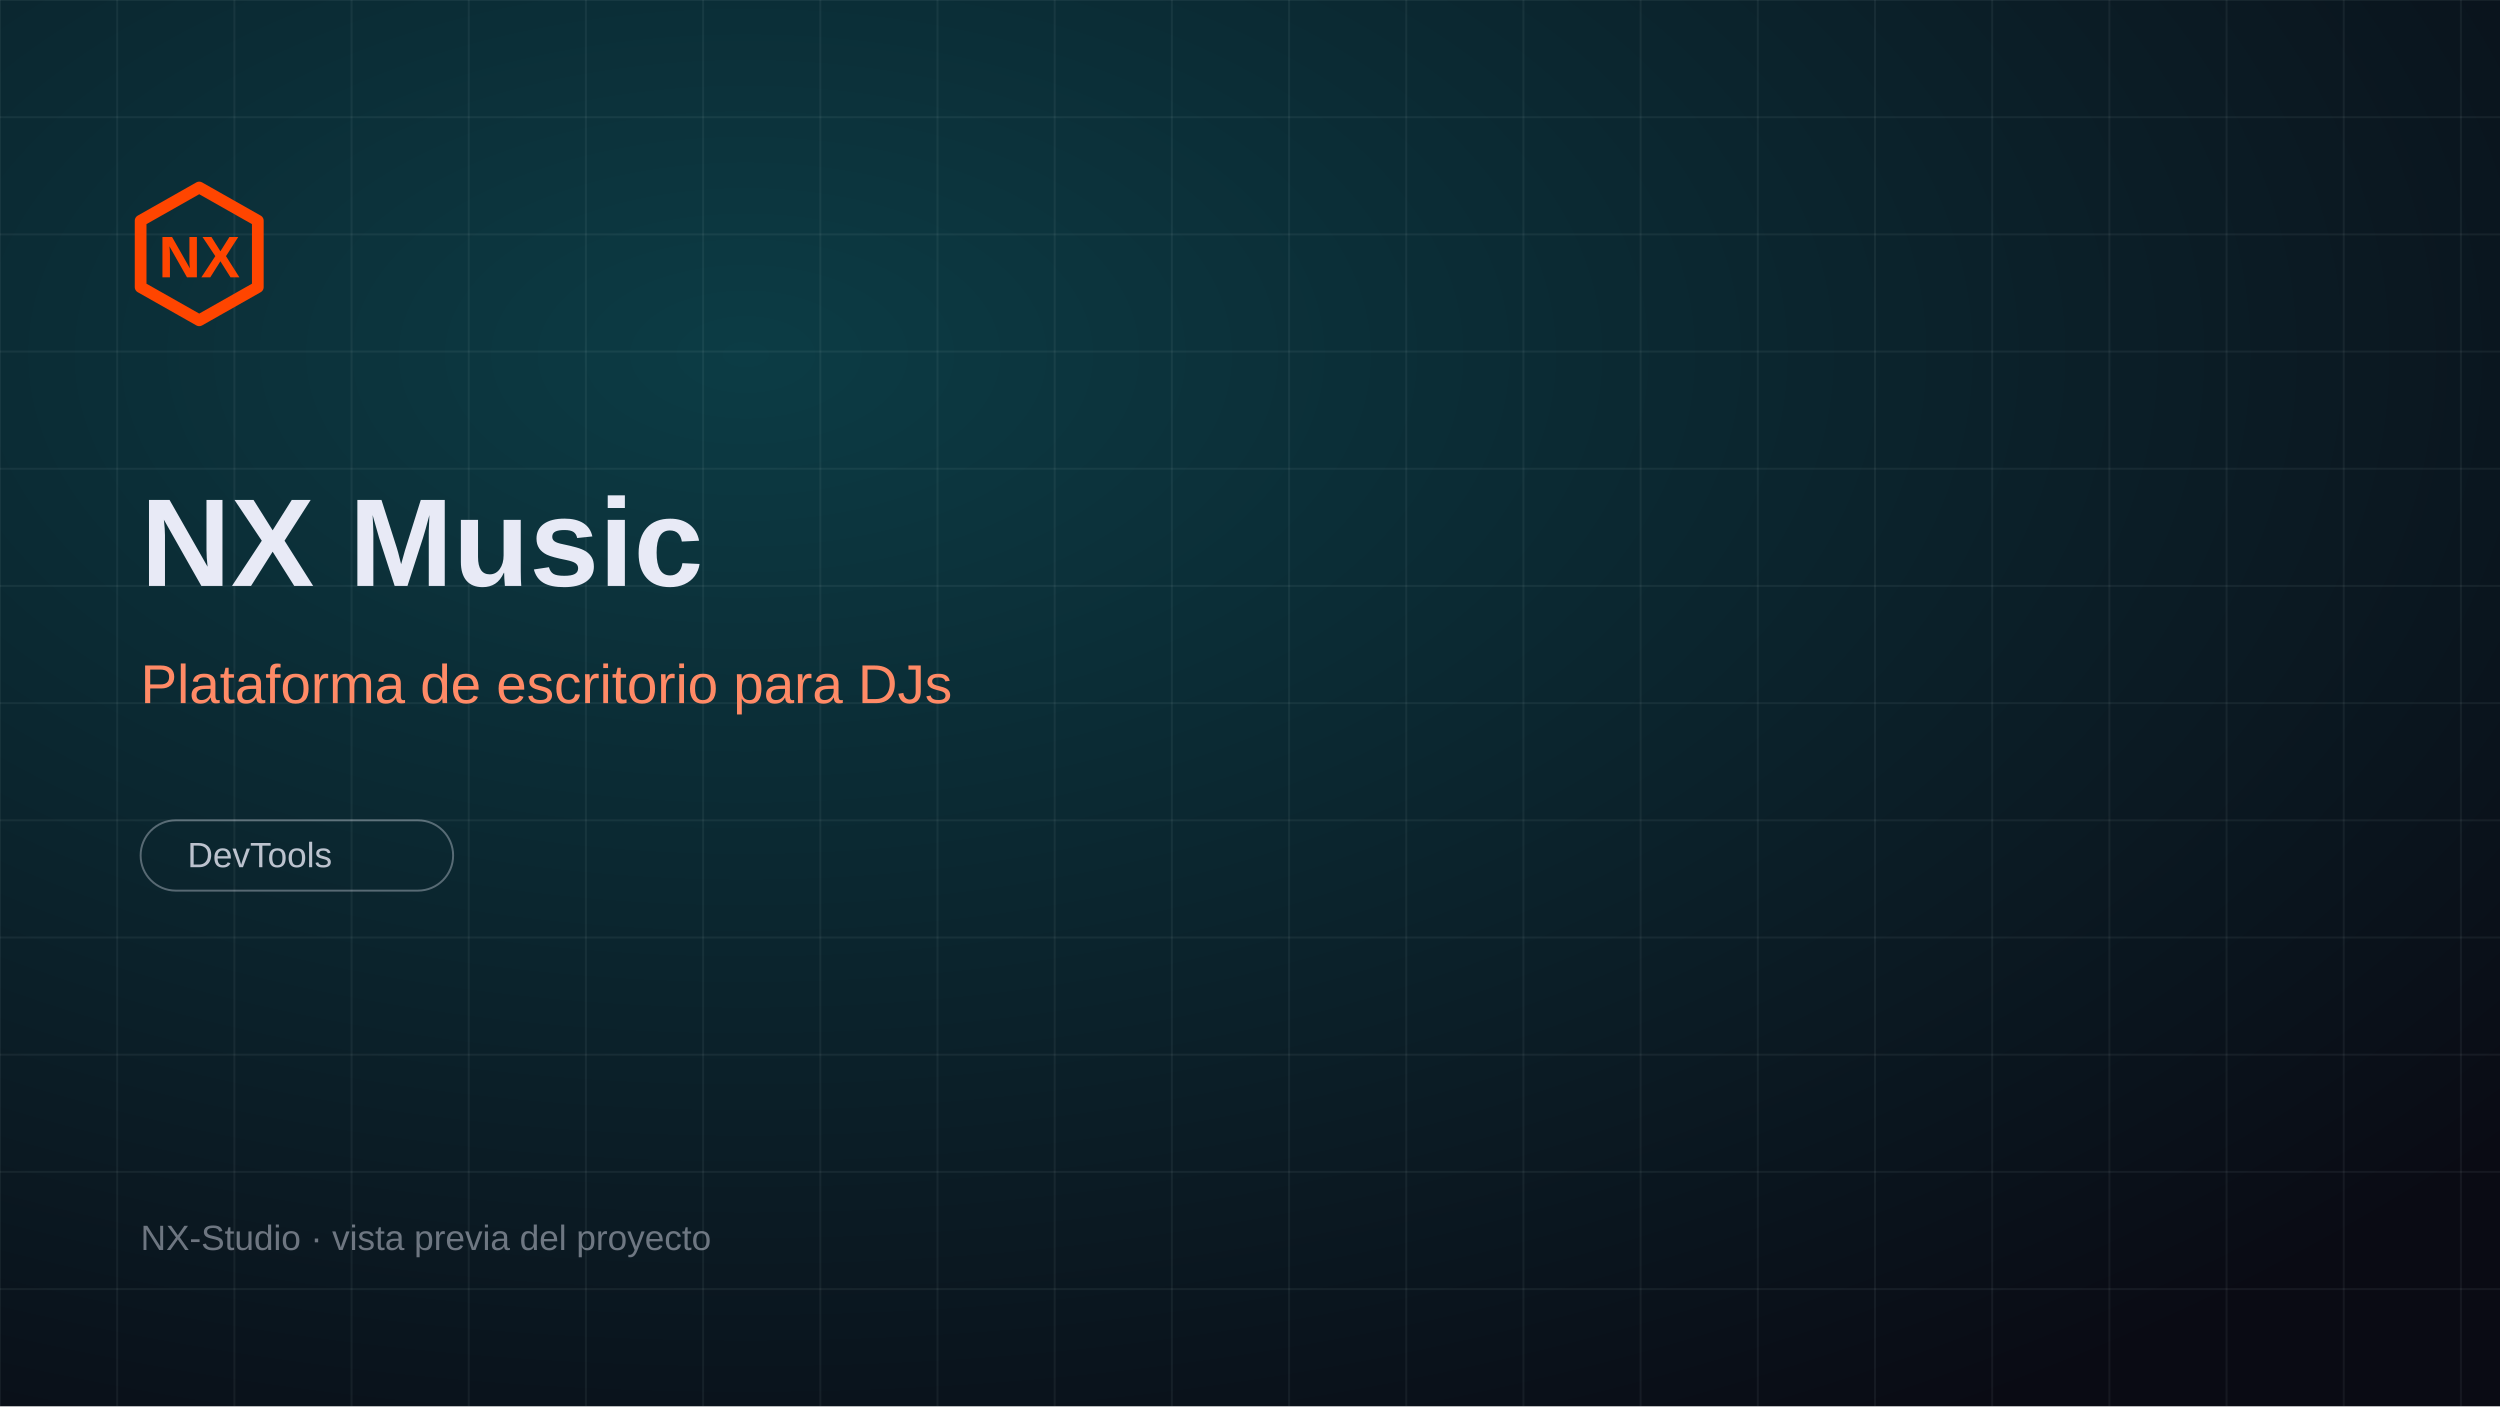
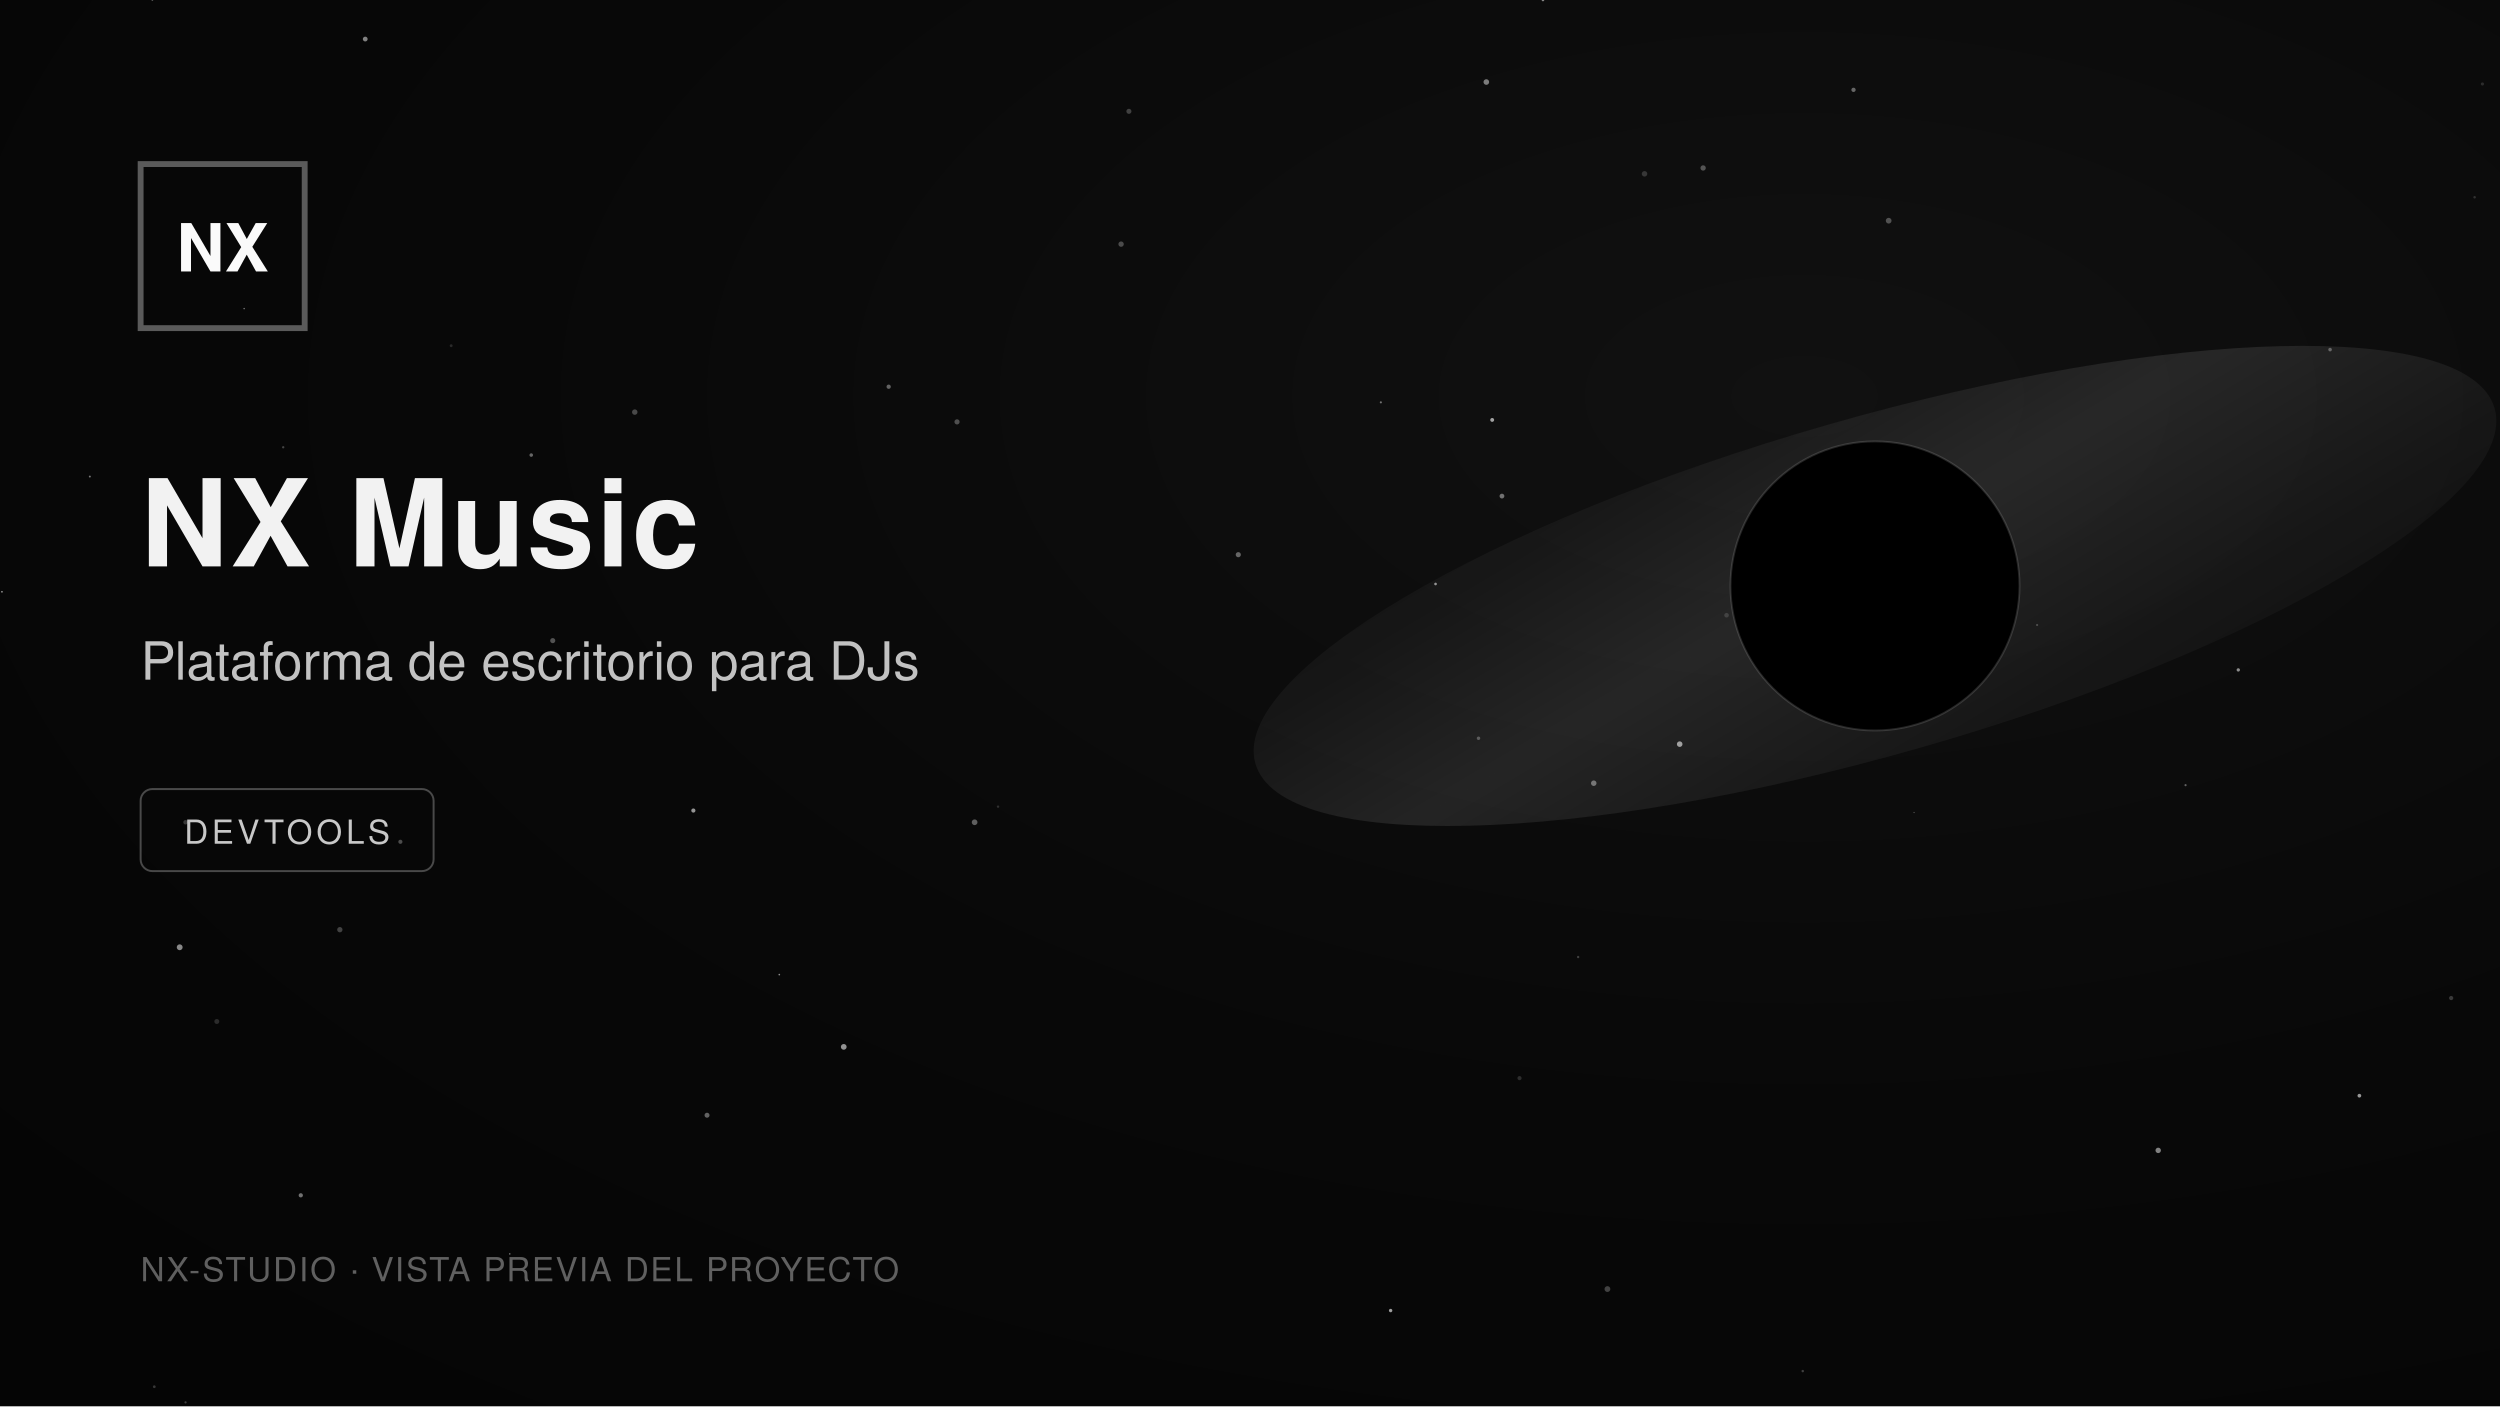
- <svg xmlns="http://www.w3.org/2000/svg" width="1280" height="720" viewBox="0 0 1280 720">
+ <svg xmlns="http://www.w3.org/2000/svg" width="1280" height="720" viewBox="0 0 1280 720" role="img">
  <defs>
-     <radialGradient id="g" cx="30%" cy="25%" r="90%">
-       <stop offset="0%" stop-color="hsl(190 70% 16%)" />
-       <stop offset="100%" stop-color="#0a0b14" />
+     <radialGradient id="nx-bg" cx="72%" cy="28%" r="95%">
+       <stop offset="0%" stop-color="#111111" />
+       <stop offset="55%" stop-color="#080808" />
+       <stop offset="100%" stop-color="#050505" />
    </radialGradient>
+     <linearGradient id="nx-disk" x1="0" y1="0" x2="1" y2="1">
+       <stop offset="0%" stop-color="#ffffff" stop-opacity="0" />
+       <stop offset="45%" stop-color="#ffffff" stop-opacity="0.10" />
+       <stop offset="100%" stop-color="#ffffff" stop-opacity="0" />
+     </linearGradient>
  </defs>
-   <rect width="1280" height="720" fill="url(#g)" />
-   <g stroke="#e8eaf6" stroke-opacity="0.06">
-     <line x1="0" y1="0" x2="1280" y2="0" />
-     <line x1="0" y1="60" x2="1280" y2="60" />
-     <line x1="0" y1="120" x2="1280" y2="120" />
-     <line x1="0" y1="180" x2="1280" y2="180" />
-     <line x1="0" y1="240" x2="1280" y2="240" />
-     <line x1="0" y1="300" x2="1280" y2="300" />
-     <line x1="0" y1="360" x2="1280" y2="360" />
-     <line x1="0" y1="420" x2="1280" y2="420" />
-     <line x1="0" y1="480" x2="1280" y2="480" />
-     <line x1="0" y1="540" x2="1280" y2="540" />
-     <line x1="0" y1="600" x2="1280" y2="600" />
-     <line x1="0" y1="660" x2="1280" y2="660" />
-     <line x1="0" y1="0" x2="0" y2="720" />
-     <line x1="60" y1="0" x2="60" y2="720" />
-     <line x1="120" y1="0" x2="120" y2="720" />
-     <line x1="180" y1="0" x2="180" y2="720" />
-     <line x1="240" y1="0" x2="240" y2="720" />
-     <line x1="300" y1="0" x2="300" y2="720" />
-     <line x1="360" y1="0" x2="360" y2="720" />
-     <line x1="420" y1="0" x2="420" y2="720" />
-     <line x1="480" y1="0" x2="480" y2="720" />
-     <line x1="540" y1="0" x2="540" y2="720" />
-     <line x1="600" y1="0" x2="600" y2="720" />
-     <line x1="660" y1="0" x2="660" y2="720" />
-     <line x1="720" y1="0" x2="720" y2="720" />
-     <line x1="780" y1="0" x2="780" y2="720" />
-     <line x1="840" y1="0" x2="840" y2="720" />
-     <line x1="900" y1="0" x2="900" y2="720" />
-     <line x1="960" y1="0" x2="960" y2="720" />
-     <line x1="1020" y1="0" x2="1020" y2="720" />
-     <line x1="1080" y1="0" x2="1080" y2="720" />
-     <line x1="1140" y1="0" x2="1140" y2="720" />
-     <line x1="1200" y1="0" x2="1200" y2="720" />
-     <line x1="1260" y1="0" x2="1260" y2="720" />
+   <rect width="1280" height="720" fill="url(#nx-bg)" />
+   <circle cx="764" cy="215" r="1.00" fill="#ffffff" fill-opacity="0.61" />
+   <circle cx="860" cy="381" r="1.43" fill="#ffffff" fill-opacity="0.58" />
+   <circle cx="95" cy="718" r="0.57" fill="#ffffff" fill-opacity="0.22" />
+   <circle cx="1271" cy="43" r="0.80" fill="#ffffff" fill-opacity="0.14" />
+   <circle cx="92" cy="485" r="1.50" fill="#ffffff" fill-opacity="0.52" />
+   <circle cx="949" cy="46" r="1.10" fill="#ffffff" fill-opacity="0.37" />
+   <circle cx="261" cy="642" r="0.39" fill="#ffffff" fill-opacity="0.52" />
+   <circle cx="187" cy="20" r="1.23" fill="#ffffff" fill-opacity="0.49" />
+   <circle cx="1105" cy="589" r="1.39" fill="#ffffff" fill-opacity="0.49" />
+   <circle cx="46" cy="244" r="0.50" fill="#ffffff" fill-opacity="0.45" />
+   <circle cx="490" cy="216" r="1.33" fill="#ffffff" fill-opacity="0.28" />
+   <circle cx="1119" cy="402" r="0.56" fill="#ffffff" fill-opacity="0.35" />
+   <circle cx="735" cy="299" r="0.69" fill="#ffffff" fill-opacity="0.54" />
+   <circle cx="769" cy="254" r="1.23" fill="#ffffff" fill-opacity="0.41" />
+   <circle cx="511" cy="413" r="0.61" fill="#ffffff" fill-opacity="0.16" />
+   <circle cx="757" cy="378" r="0.89" fill="#ffffff" fill-opacity="0.27" />
+   <circle cx="578" cy="57" r="1.30" fill="#ffffff" fill-opacity="0.22" />
+   <circle cx="154" cy="612" r="1.09" fill="#ffffff" fill-opacity="0.43" />
+   <circle cx="1193" cy="179" r="0.92" fill="#ffffff" fill-opacity="0.32" />
+   <circle cx="808" cy="490" r="0.60" fill="#ffffff" fill-opacity="0.22" />
+   <circle cx="790" cy="0" r="0.67" fill="#ffffff" fill-opacity="0.51" />
+   <circle cx="981" cy="311" r="0.78" fill="#ffffff" fill-opacity="0.37" />
+   <circle cx="325" cy="211" r="1.40" fill="#ffffff" fill-opacity="0.26" />
+   <circle cx="761" cy="42" r="1.44" fill="#ffffff" fill-opacity="0.46" />
+   <circle cx="574" cy="125" r="1.38" fill="#ffffff" fill-opacity="0.26" />
+   <circle cx="283" cy="328" r="1.31" fill="#ffffff" fill-opacity="0.30" />
+   <circle cx="1" cy="303" r="0.44" fill="#ffffff" fill-opacity="0.62" />
+   <circle cx="355" cy="415" r="1.07" fill="#ffffff" fill-opacity="0.57" />
+   <circle cx="923" cy="702" r="0.63" fill="#ffffff" fill-opacity="0.23" />
+   <circle cx="634" cy="284" r="1.32" fill="#ffffff" fill-opacity="0.37" />
+   <circle cx="1208" cy="561" r="0.96" fill="#ffffff" fill-opacity="0.58" />
+   <circle cx="499" cy="421" r="1.46" fill="#ffffff" fill-opacity="0.35" />
+   <circle cx="432" cy="536" r="1.47" fill="#ffffff" fill-opacity="0.56" />
+   <circle cx="231" cy="177" r="0.74" fill="#ffffff" fill-opacity="0.14" />
+   <circle cx="174" cy="476" r="1.36" fill="#ffffff" fill-opacity="0.24" />
+   <circle cx="707" cy="206" r="0.54" fill="#ffffff" fill-opacity="0.42" />
+   <circle cx="823" cy="660" r="1.49" fill="#ffffff" fill-opacity="0.24" />
+   <circle cx="872" cy="86" r="1.37" fill="#ffffff" fill-opacity="0.29" />
+   <circle cx="399" cy="499" r="0.44" fill="#ffffff" fill-opacity="0.54" />
+   <circle cx="455" cy="198" r="1.10" fill="#ffffff" fill-opacity="0.36" />
+   <circle cx="712" cy="671" r="0.88" fill="#ffffff" fill-opacity="0.61" />
+   <circle cx="95" cy="421" r="1.15" fill="#ffffff" fill-opacity="0.20" />
+   <circle cx="778" cy="552" r="1.06" fill="#ffffff" fill-opacity="0.15" />
+   <circle cx="1146" cy="343" r="0.86" fill="#ffffff" fill-opacity="0.53" />
+   <circle cx="967" cy="113" r="1.47" fill="#ffffff" fill-opacity="0.28" />
+   <circle cx="125" cy="158" r="0.38" fill="#ffffff" fill-opacity="0.50" />
+   <circle cx="980" cy="416" r="0.32" fill="#ffffff" fill-opacity="0.32" />
+   <circle cx="1043" cy="320" r="0.54" fill="#ffffff" fill-opacity="0.23" />
+   <circle cx="205" cy="431" r="1.06" fill="#ffffff" fill-opacity="0.28" />
+   <circle cx="842" cy="89" r="1.41" fill="#ffffff" fill-opacity="0.17" />
+   <circle cx="1267" cy="101" r="0.64" fill="#ffffff" fill-opacity="0.16" />
+   <circle cx="884" cy="315" r="1.18" fill="#ffffff" fill-opacity="0.14" />
+   <circle cx="78" cy="0" r="0.46" fill="#ffffff" fill-opacity="0.37" />
+   <circle cx="79" cy="710" r="0.71" fill="#ffffff" fill-opacity="0.20" />
+   <circle cx="272" cy="233" r="0.91" fill="#ffffff" fill-opacity="0.38" />
+   <circle cx="1255" cy="511" r="1.08" fill="#ffffff" fill-opacity="0.20" />
+   <circle cx="362" cy="571" r="1.28" fill="#ffffff" fill-opacity="0.37" />
+   <circle cx="111" cy="523" r="1.27" fill="#ffffff" fill-opacity="0.15" />
+   <circle cx="145" cy="229" r="0.59" fill="#ffffff" fill-opacity="0.25" />
+   <circle cx="816" cy="401" r="1.41" fill="#ffffff" fill-opacity="0.39" />
+   <ellipse cx="960" cy="300" rx="330" ry="86" fill="url(#nx-disk)" transform="rotate(-16 960 300)" />
+   <circle cx="960" cy="300" r="74" fill="#000000" />
+   <circle cx="960" cy="300" r="74" fill="none" stroke="#ffffff" stroke-opacity="0.14" stroke-width="1" />
+   <g transform="translate(72,84)">
+     <rect x="0" y="0" width="84" height="84" fill="none" stroke="#f2f2f2" stroke-opacity="0.35" stroke-width="3" />
+     <text x="42" y="55" text-anchor="middle" font-family="Helvetica, Arial, sans-serif" font-weight="700" font-size="34" fill="#fafafa">NX</text>
  </g>
-   <g transform="translate(72,96)" stroke="#ff4500" stroke-width="6" fill="none" stroke-linejoin="round">
-     <path d="M30 0 L60 17 L60 51 L30 68 L0 51 L0 17 Z" />
-     <text x="30" y="46" text-anchor="middle" font-family="Arial, sans-serif" font-weight="700" font-size="30" fill="#ff4500" stroke="none">NX</text>
-   </g>
-   <text x="72" y="300" font-family="Arial, sans-serif" font-weight="700" font-size="64" fill="#e8eaf6">NX Music</text>
-   <text x="72" y="360" font-family="Arial, sans-serif" font-size="28" fill="#ff8a66">Plataforma de escritorio para DJs</text>
-   <rect x="72" y="420" rx="18" width="160" height="36" fill="none" stroke="#e8eaf6" stroke-opacity="0.35" />
-   <text x="96" y="444" font-family="Arial, sans-serif" font-size="18" fill="#e8eaf6" fill-opacity="0.8">DevTools</text>
-   <text x="72" y="640" font-family="Arial, sans-serif" font-size="18" fill="#e8eaf6" fill-opacity="0.45">NX-Studio · vista previa del proyecto</text>
+   <text x="72" y="290" font-family="Helvetica, Arial, sans-serif" font-weight="700" font-size="62" letter-spacing="1" fill="#f2f2f2">NX Music</text>
+   <text x="72" y="348" font-family="Helvetica, Arial, sans-serif" font-size="27" fill="#c2c2c2">Plataforma de escritorio para DJs</text>
+   <rect x="72" y="404" rx="6" width="150" height="42" fill="none" stroke="#f2f2f2" stroke-opacity="0.28" />
+   <text x="147" y="432" text-anchor="middle" font-family="Helvetica, Arial, sans-serif" font-size="17" letter-spacing="2" fill="#f2f2f2" fill-opacity="0.82">DEVTOOLS</text>
+   <text x="72" y="656" font-family="Helvetica, Arial, sans-serif" font-size="17" letter-spacing="1" fill="#f2f2f2" fill-opacity="0.38">NX-STUDIO · VISTA PREVIA DEL PROYECTO</text>
</svg>
